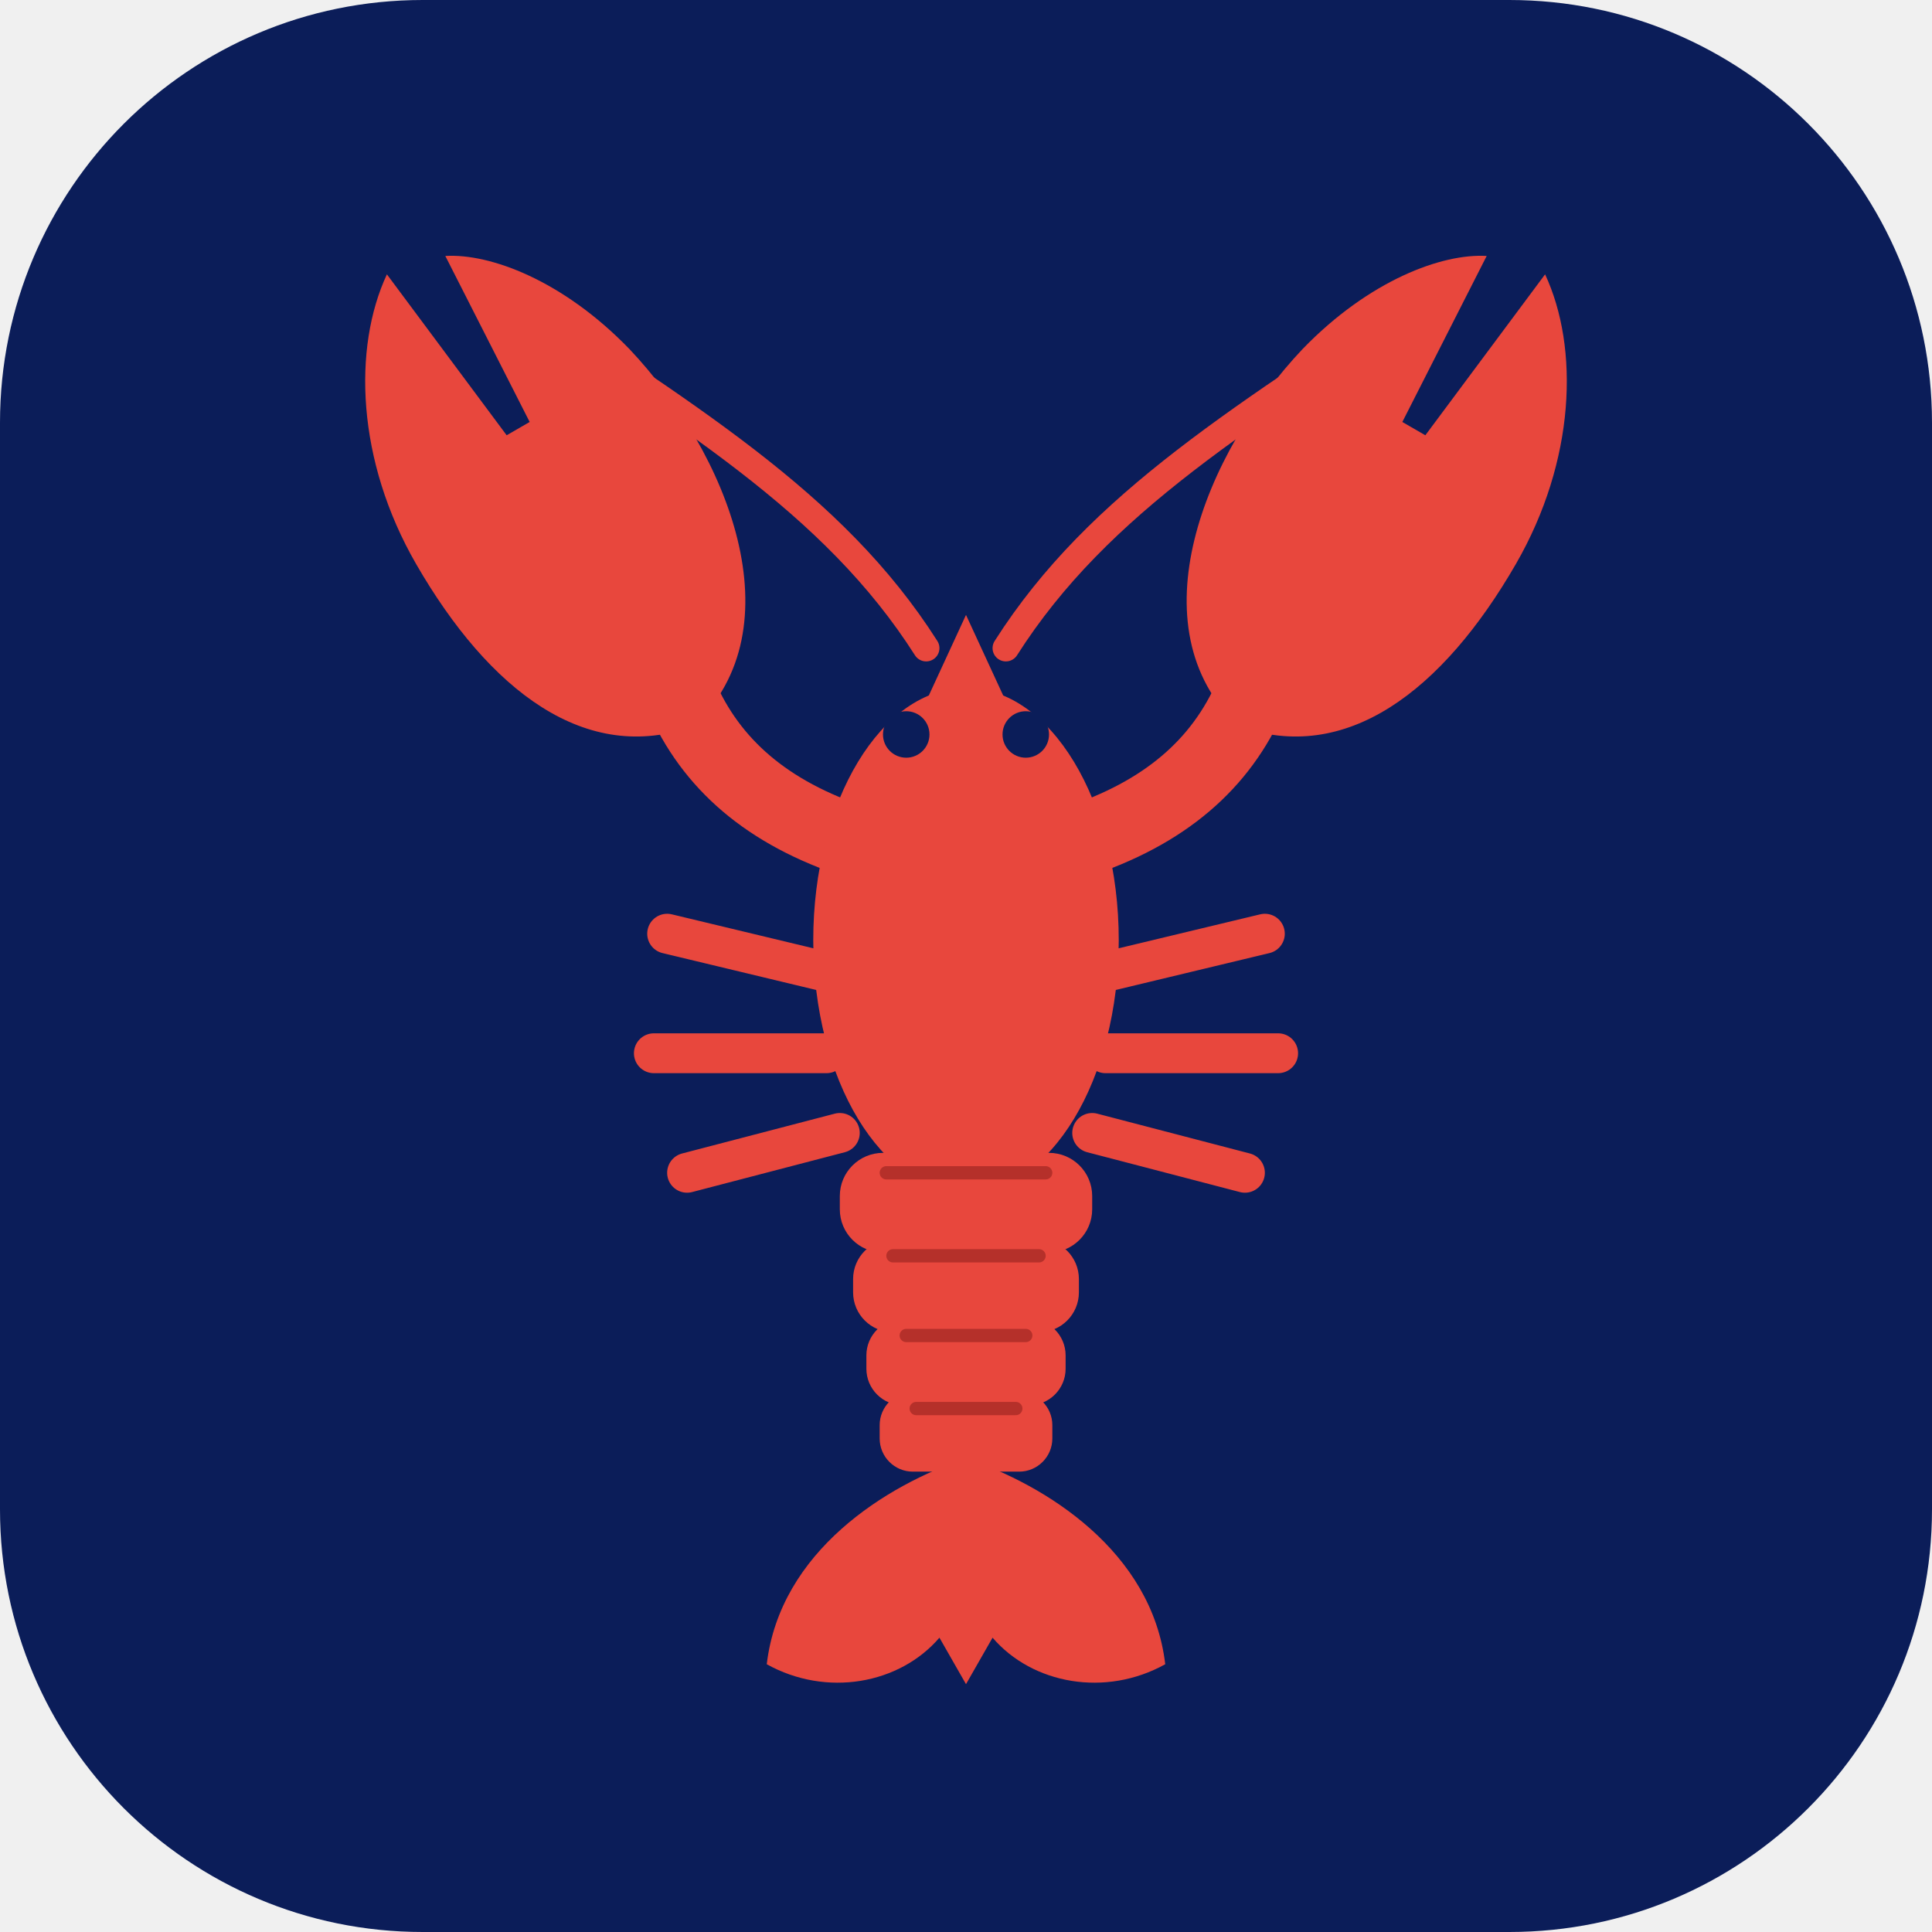
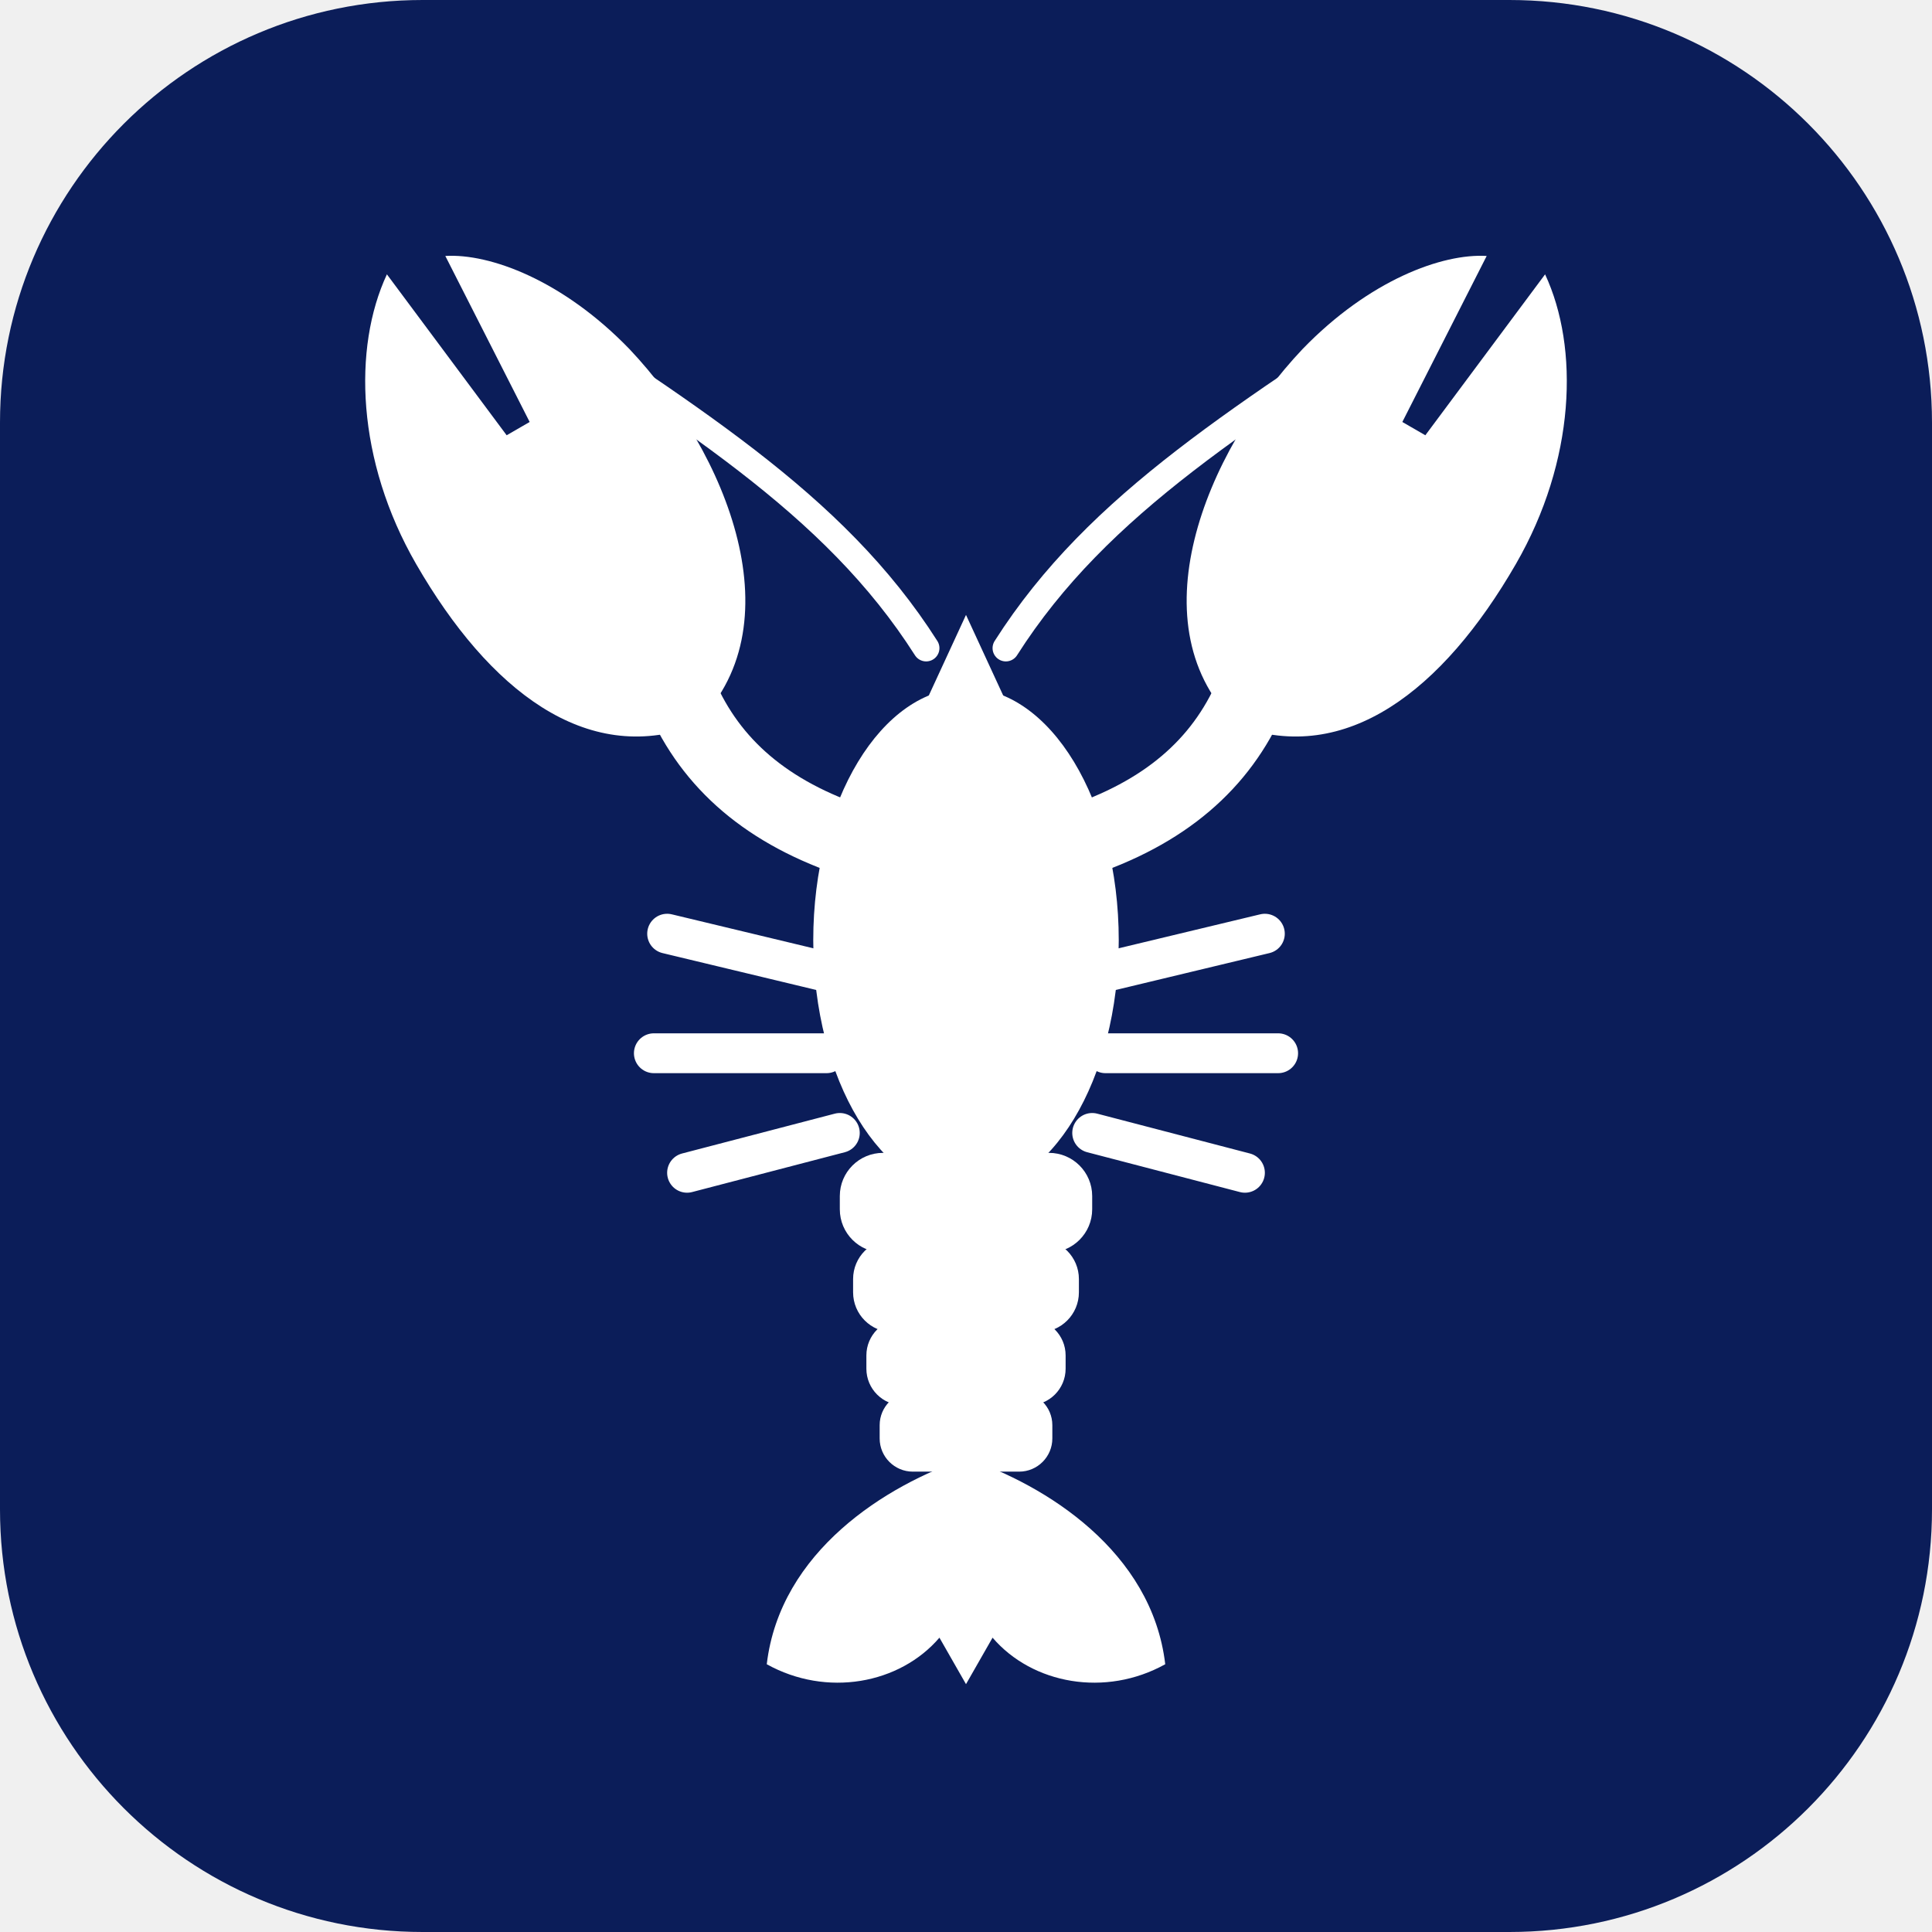
<svg xmlns="http://www.w3.org/2000/svg" viewBox="0 0 512 512">
  <rect width="512" height="512" rx="112" fill="#0B1D59" />
  <g transform="translate(256 258) scale(.88) translate(-256 -238)">
-     <path d="M284 200 C312 192 330 178 340 158" fill="none" stroke="#E8473D" stroke-width="22" stroke-linecap="round" />
+     <path d="M284 200 C312 192 330 178 340 158" fill="none" stroke="#FFFFFF" stroke-width="22" stroke-linecap="round" />
    <g transform="translate(340 160) rotate(30)">
-       <path d="M0 4 C-42 -6 -50 -62 -40 -104 C-33 -132 -18 -150 -6 -156 L-3 -100 L5 -100 L12 -160 C32 -146 48 -116 48 -80 C48 -36 34 -2 0 4 Z" fill="#E8473D" />
+       <path d="M0 4 C-42 -6 -50 -62 -40 -104 C-33 -132 -18 -150 -6 -156 L-3 -100 L5 -100 L12 -160 C32 -146 48 -116 48 -80 C48 -36 34 -2 0 4 Z" fill="#FFFFFF" />
    </g>
-     <path d="M296 238 L346 226 M298 262 L350 262 M294 286 L340 298" stroke="#E8473D" stroke-width="12" stroke-linecap="round" fill="none" />
-     <path d="M268 140 C296 96 340 70 400 30" fill="none" stroke="#E8473D" stroke-width="8" stroke-linecap="round" />
+     <path d="M296 238 L346 226 M298 262 L350 262 M294 286 L340 298" stroke="#FFFFFF" stroke-width="12" stroke-linecap="round" fill="none" />
+     <path d="M268 140 C296 96 340 70 400 30" fill="none" stroke="#FFFFFF" stroke-width="8" stroke-linecap="round" />
    <g transform="translate(512 0) scale(-1 1)">
-       <path d="M284 200 C312 192 330 178 340 158" fill="none" stroke="#E8473D" stroke-width="22" stroke-linecap="round" />
+       <path d="M284 200 C312 192 330 178 340 158" fill="none" stroke="#FFFFFF" stroke-width="22" stroke-linecap="round" />
      <g transform="translate(340 160) rotate(30)">
-         <path d="M0 4 C-42 -6 -50 -62 -40 -104 C-33 -132 -18 -150 -6 -156 L-3 -100 L5 -100 L12 -160 C32 -146 48 -116 48 -80 C48 -36 34 -2 0 4 Z" fill="#E8473D" />
+         <path d="M0 4 C-42 -6 -50 -62 -40 -104 C-33 -132 -18 -150 -6 -156 L-3 -100 L5 -100 L12 -160 C32 -146 48 -116 48 -80 C48 -36 34 -2 0 4 Z" fill="#FFFFFF" />
      </g>
-       <path d="M296 238 L346 226 M298 262 L350 262 M294 286 L340 298" stroke="#E8473D" stroke-width="12" stroke-linecap="round" fill="none" />
-       <path d="M268 140 C296 96 340 70 400 30" fill="none" stroke="#E8473D" stroke-width="8" stroke-linecap="round" />
+       <path d="M296 238 L346 226 M298 262 L350 262 M294 286 L340 298" stroke="#FFFFFF" stroke-width="12" stroke-linecap="round" fill="none" />
+       <path d="M268 140 C296 96 340 70 400 30" fill="none" stroke="#FFFFFF" stroke-width="8" stroke-linecap="round" />
    </g>
-     <path d="M256 130 L268 156 L244 156 Z" fill="#E8473D" />
-     <ellipse cx="256" cy="228" rx="46" ry="76" fill="#E8473D" />
-     <circle cx="238" cy="166" r="7" fill="#0B1D59" />
-     <circle cx="274" cy="166" r="7" fill="#0B1D59" />
-     <rect x="218" y="292" width="76" height="30" rx="13" fill="#E8473D" />
-     <rect x="222" y="318" width="68" height="28" rx="12" fill="#E8473D" />
-     <rect x="226" y="342" width="60" height="26" rx="11" fill="#E8473D" />
-     <rect x="230" y="364" width="52" height="24" rx="10" fill="#E8473D" />
-     <path d="M256 384 C232 392 200 412 196 446 C214 456 236 452 248 438 L256 452 L264 438 C276 452 298 456 316 446 C312 412 280 392 256 384 Z" fill="#E8473D" />
-     <path d="M232 298 L280 298 M234 323 L278 323 M238 347 L274 347 M241 369 L271 369" stroke="#B5302A" stroke-width="4" stroke-linecap="round" />
+     <path d="M256 130 L268 156 L244 156 Z" fill="#FFFFFF" />
+     <ellipse cx="256" cy="228" rx="46" ry="76" fill="#FFFFFF" />
+     <rect x="218" y="292" width="76" height="30" rx="13" fill="#FFFFFF" />
+     <rect x="222" y="318" width="68" height="28" rx="12" fill="#FFFFFF" />
+     <rect x="226" y="342" width="60" height="26" rx="11" fill="#FFFFFF" />
+     <rect x="230" y="364" width="52" height="24" rx="10" fill="#FFFFFF" />
+     <path d="M256 384 C232 392 200 412 196 446 C214 456 236 452 248 438 L256 452 L264 438 C276 452 298 456 316 446 C312 412 280 392 256 384 Z" fill="#FFFFFF" />
  </g>
</svg>
